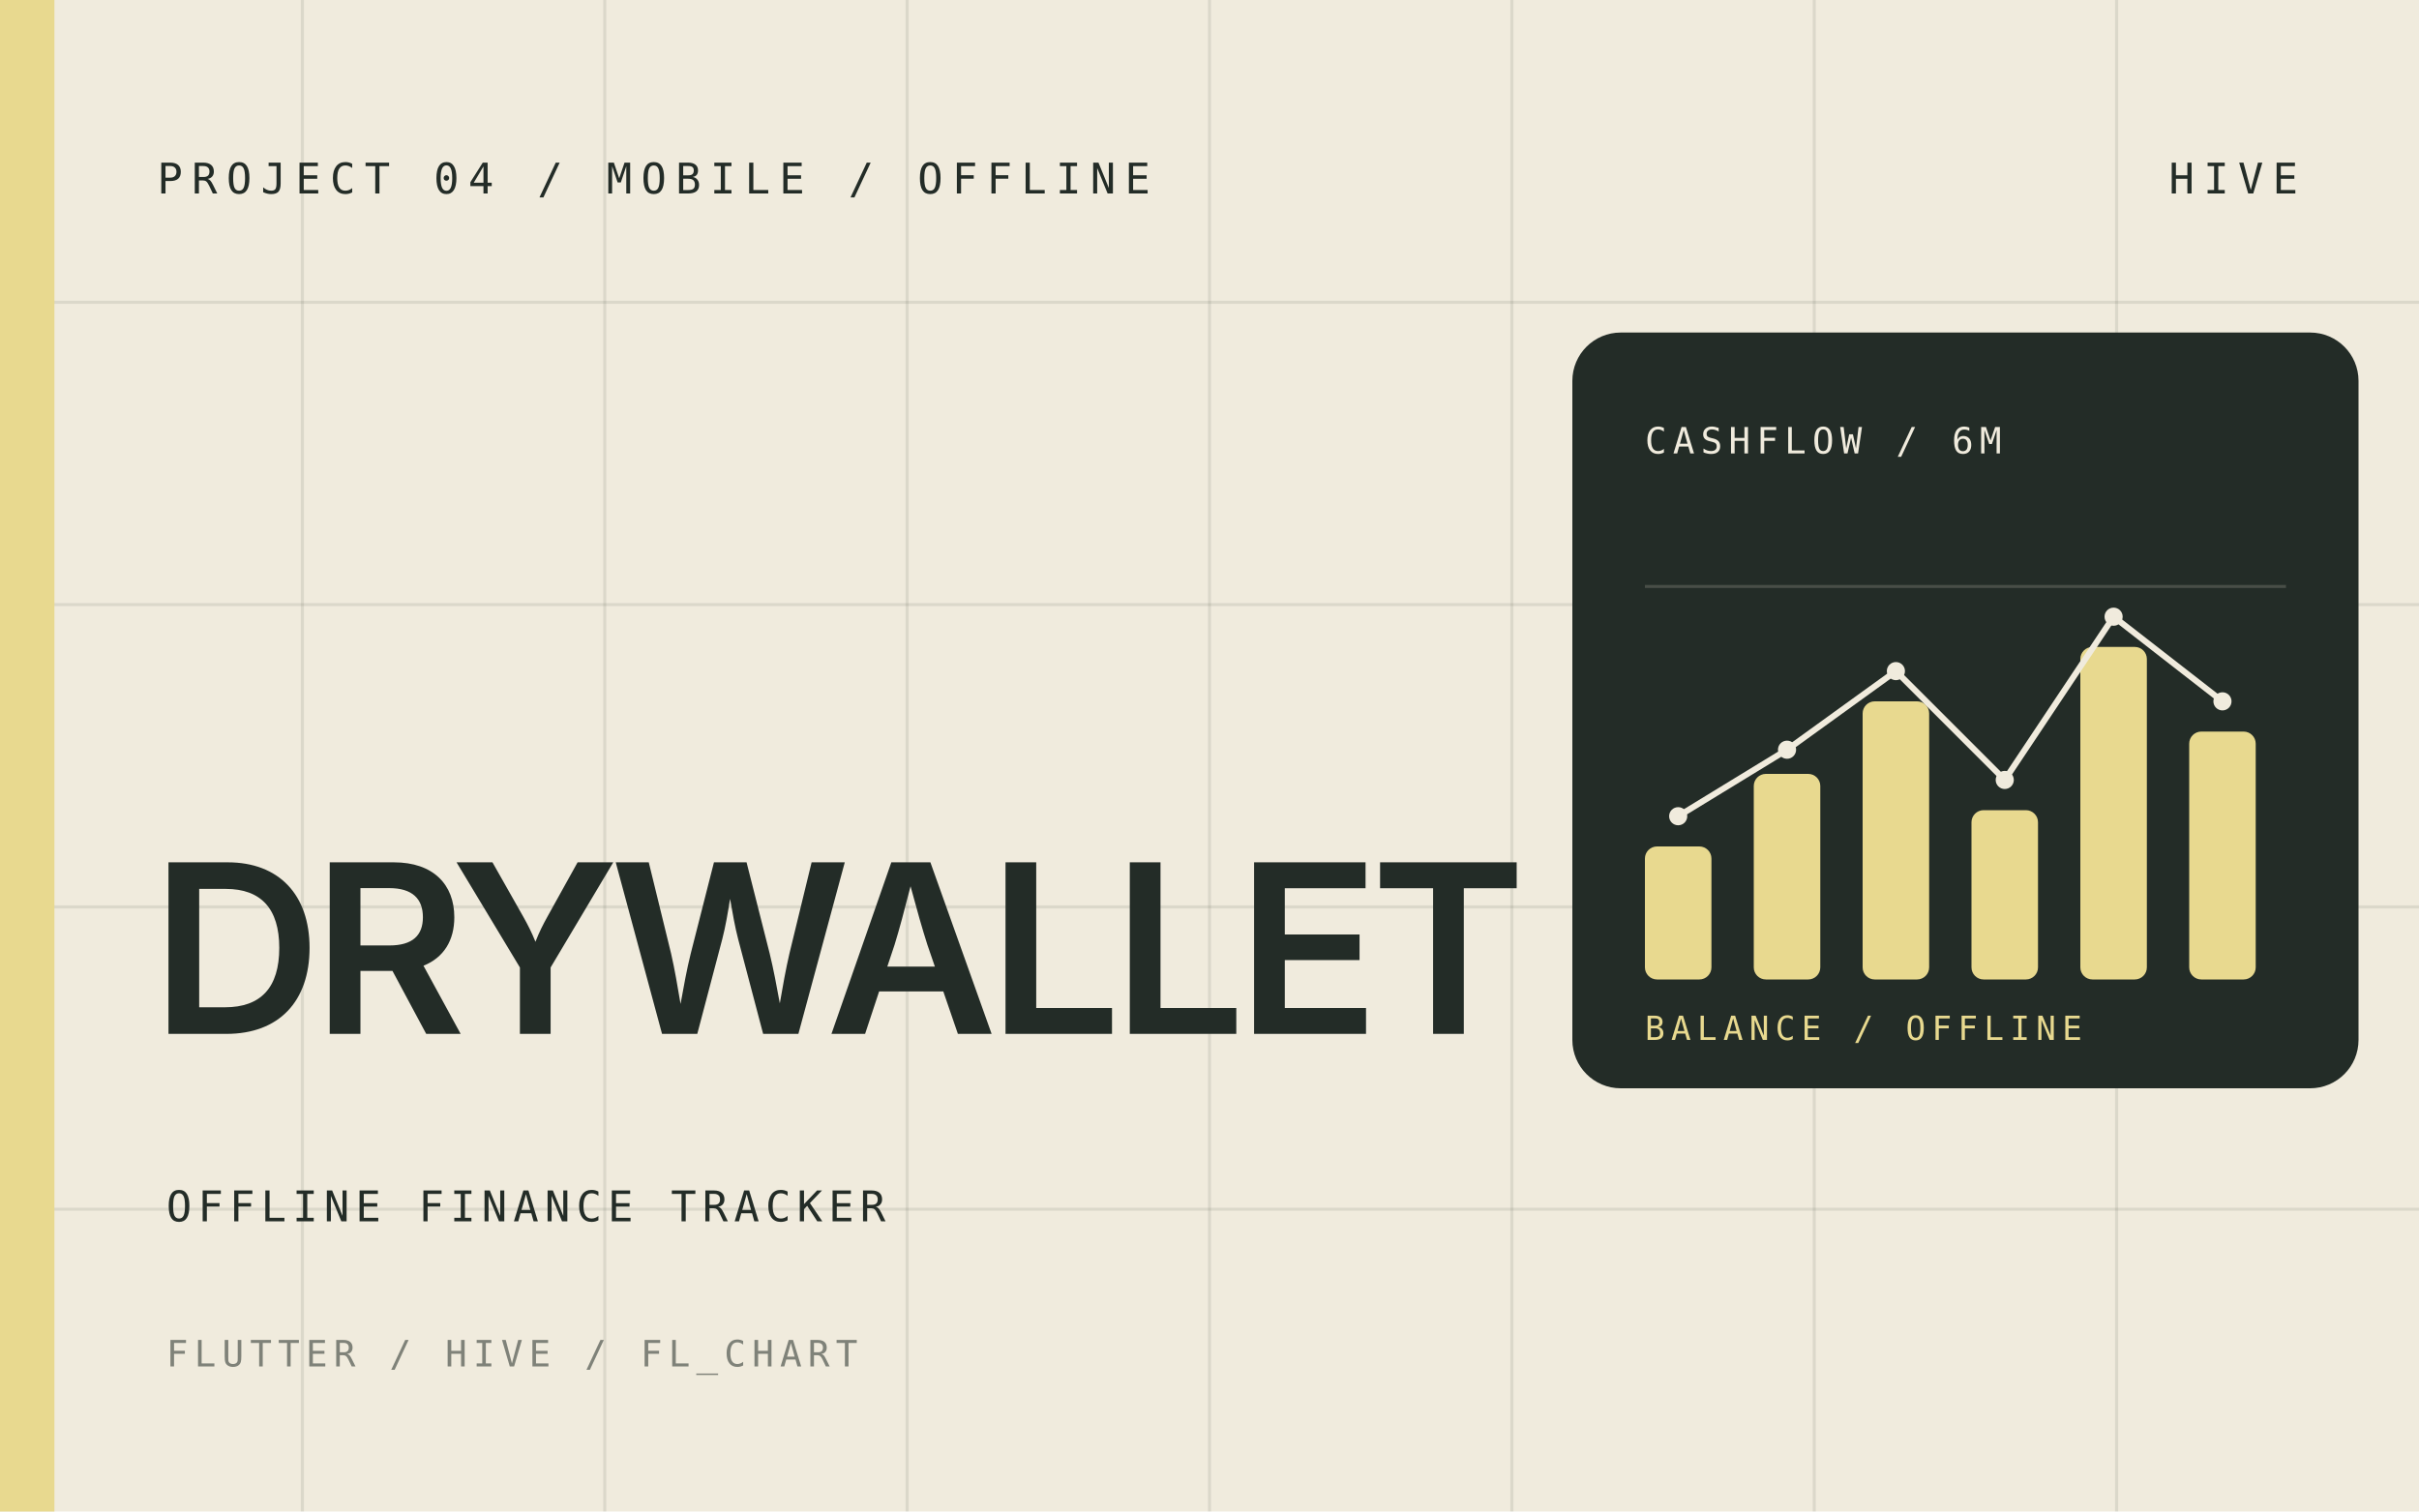
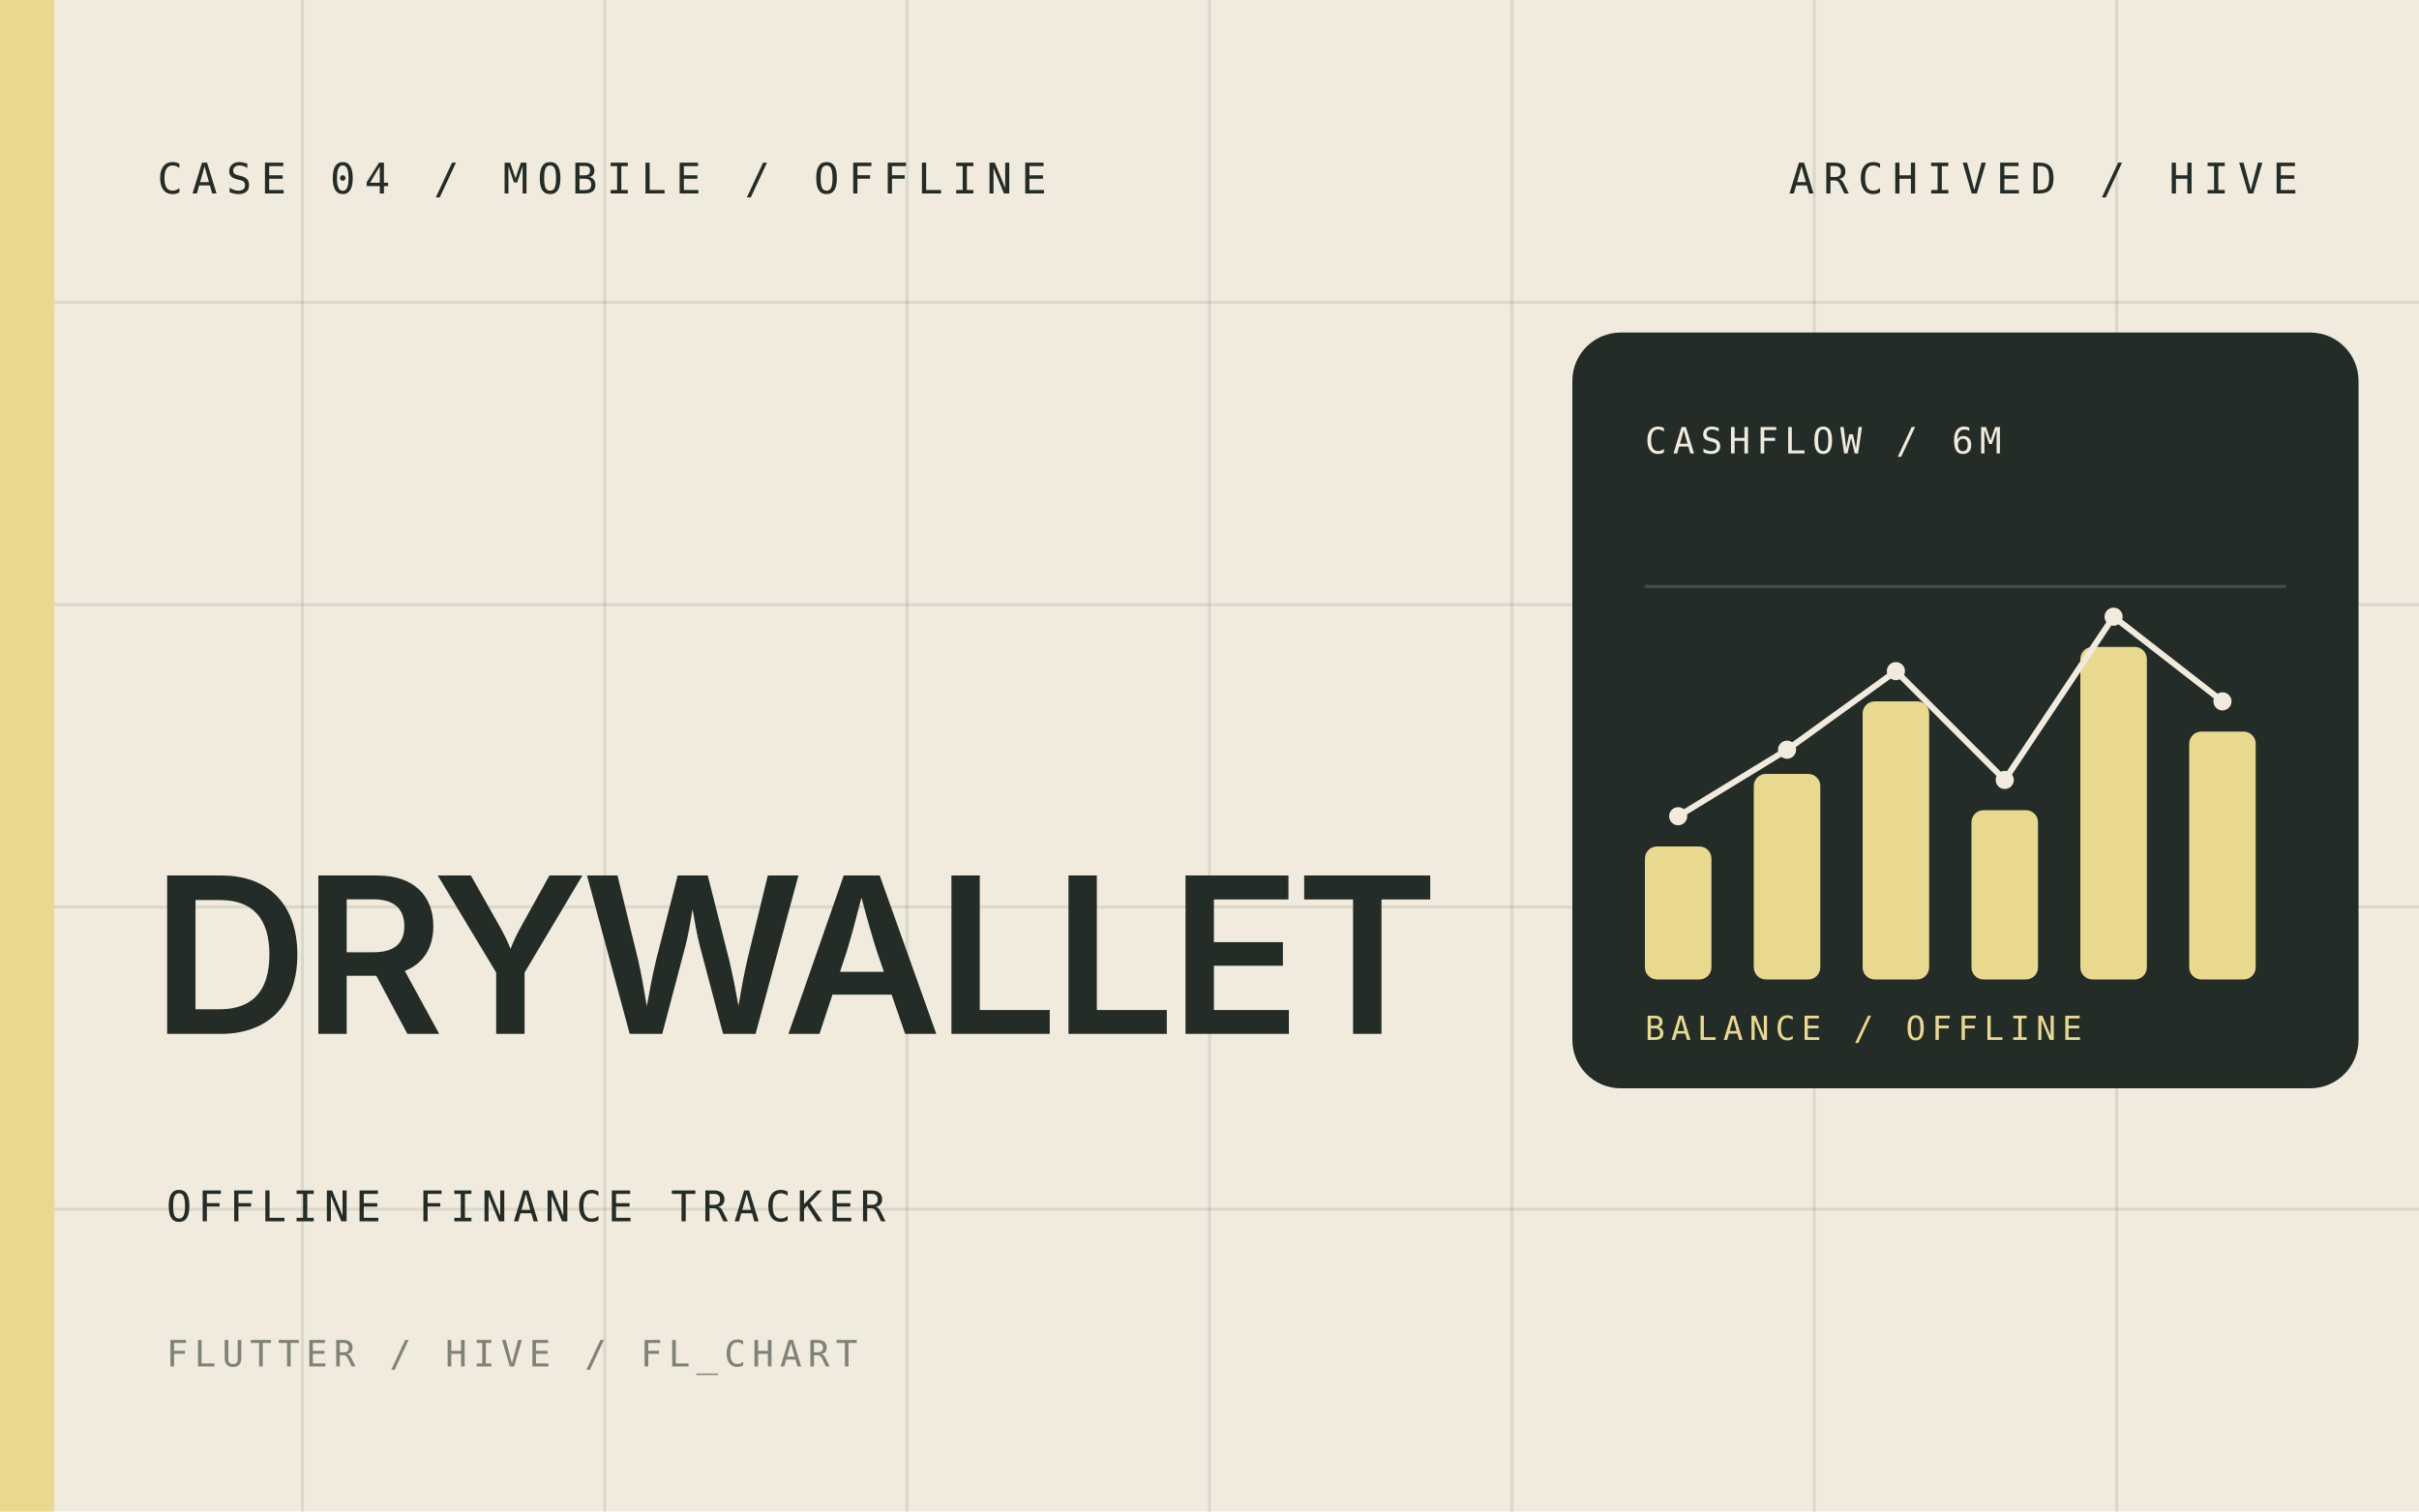
<svg xmlns="http://www.w3.org/2000/svg" viewBox="0 0 800 500" fill="none">
  <rect width="800" height="500" fill="#F0EBDD" />
  <g stroke="#232C27" stroke-opacity=".1">
    <path d="M0 100H800M0 200H800M0 300H800M0 400H800" />
    <path d="M100 0V500M200 0V500M300 0V500M400 0V500M500 0V500M600 0V500M700 0V500" />
  </g>
  <rect width="18" height="500" fill="#E8D98F" />
-   <text x="52" y="64" fill="#232C27" font-family="JetBrains Mono, monospace" font-size="14" letter-spacing="3">PROJECT 04 / MOBILE / OFFLINE</text>
-   <text x="760" y="64" fill="#232C27" font-family="JetBrains Mono, monospace" font-size="14" letter-spacing="3" text-anchor="end">HIVE</text>
+   <text x="52" y="64" fill="#232C27" font-family="JetBrains Mono, monospace" font-size="14" letter-spacing="3">CASE 04 / MOBILE / OFFLINE</text>
+   <text x="760" y="64" fill="#232C27" font-family="JetBrains Mono, monospace" font-size="14" letter-spacing="3" text-anchor="end">ARCHIVED / HIVE</text>
  <g transform="translate(520 110)">
    <rect width="260" height="250" rx="16" fill="#232C27" />
    <text x="24" y="40" fill="#F0EBDD" font-family="JetBrains Mono, monospace" font-size="12" letter-spacing="2">CASHFLOW / 6M</text>
    <path d="M24 84H236" stroke="#F0EBDD" stroke-opacity=".18" />
    <g fill="#E8D98F">
      <rect x="24" y="170" width="22" height="44" rx="4" />
      <rect x="60" y="146" width="22" height="68" rx="4" />
      <rect x="96" y="122" width="22" height="92" rx="4" />
      <rect x="132" y="158" width="22" height="56" rx="4" />
      <rect x="168" y="104" width="22" height="110" rx="4" />
      <rect x="204" y="132" width="22" height="82" rx="4" />
    </g>
    <path d="M35 160 L71 138 L107 112 L143 148 L179 94 L215 122" stroke="#F0EBDD" stroke-width="2" />
    <g fill="#F0EBDD">
      <circle cx="35" cy="160" r="3" />
      <circle cx="71" cy="138" r="3" />
      <circle cx="107" cy="112" r="3" />
      <circle cx="143" cy="148" r="3" />
      <circle cx="179" cy="94" r="3" />
      <circle cx="215" cy="122" r="3" />
    </g>
    <text x="24" y="234" fill="#E8D98F" font-family="JetBrains Mono, monospace" font-size="11" letter-spacing="2">BALANCE / OFFLINE</text>
  </g>
-   <text x="50" y="342" fill="#232C27" font-family="Space Grotesk, Inter, sans-serif" font-size="78" font-weight="600" letter-spacing="-3">DRYWALLET</text>
+   <text x="50" y="342" fill="#232C27" font-family="Space Grotesk, Inter, sans-serif" font-size="72" font-weight="600" letter-spacing="-2" textLength="420" lengthAdjust="spacingAndGlyphs">DRYWALLET</text>
  <text x="55" y="404" fill="#232C27" font-family="JetBrains Mono, monospace" font-size="14" letter-spacing="2">OFFLINE FINANCE TRACKER</text>
  <text x="55" y="452" fill="#232C27" fill-opacity=".55" font-family="JetBrains Mono, monospace" font-size="12" letter-spacing="2">FLUTTER / HIVE / FL_CHART</text>
</svg>
